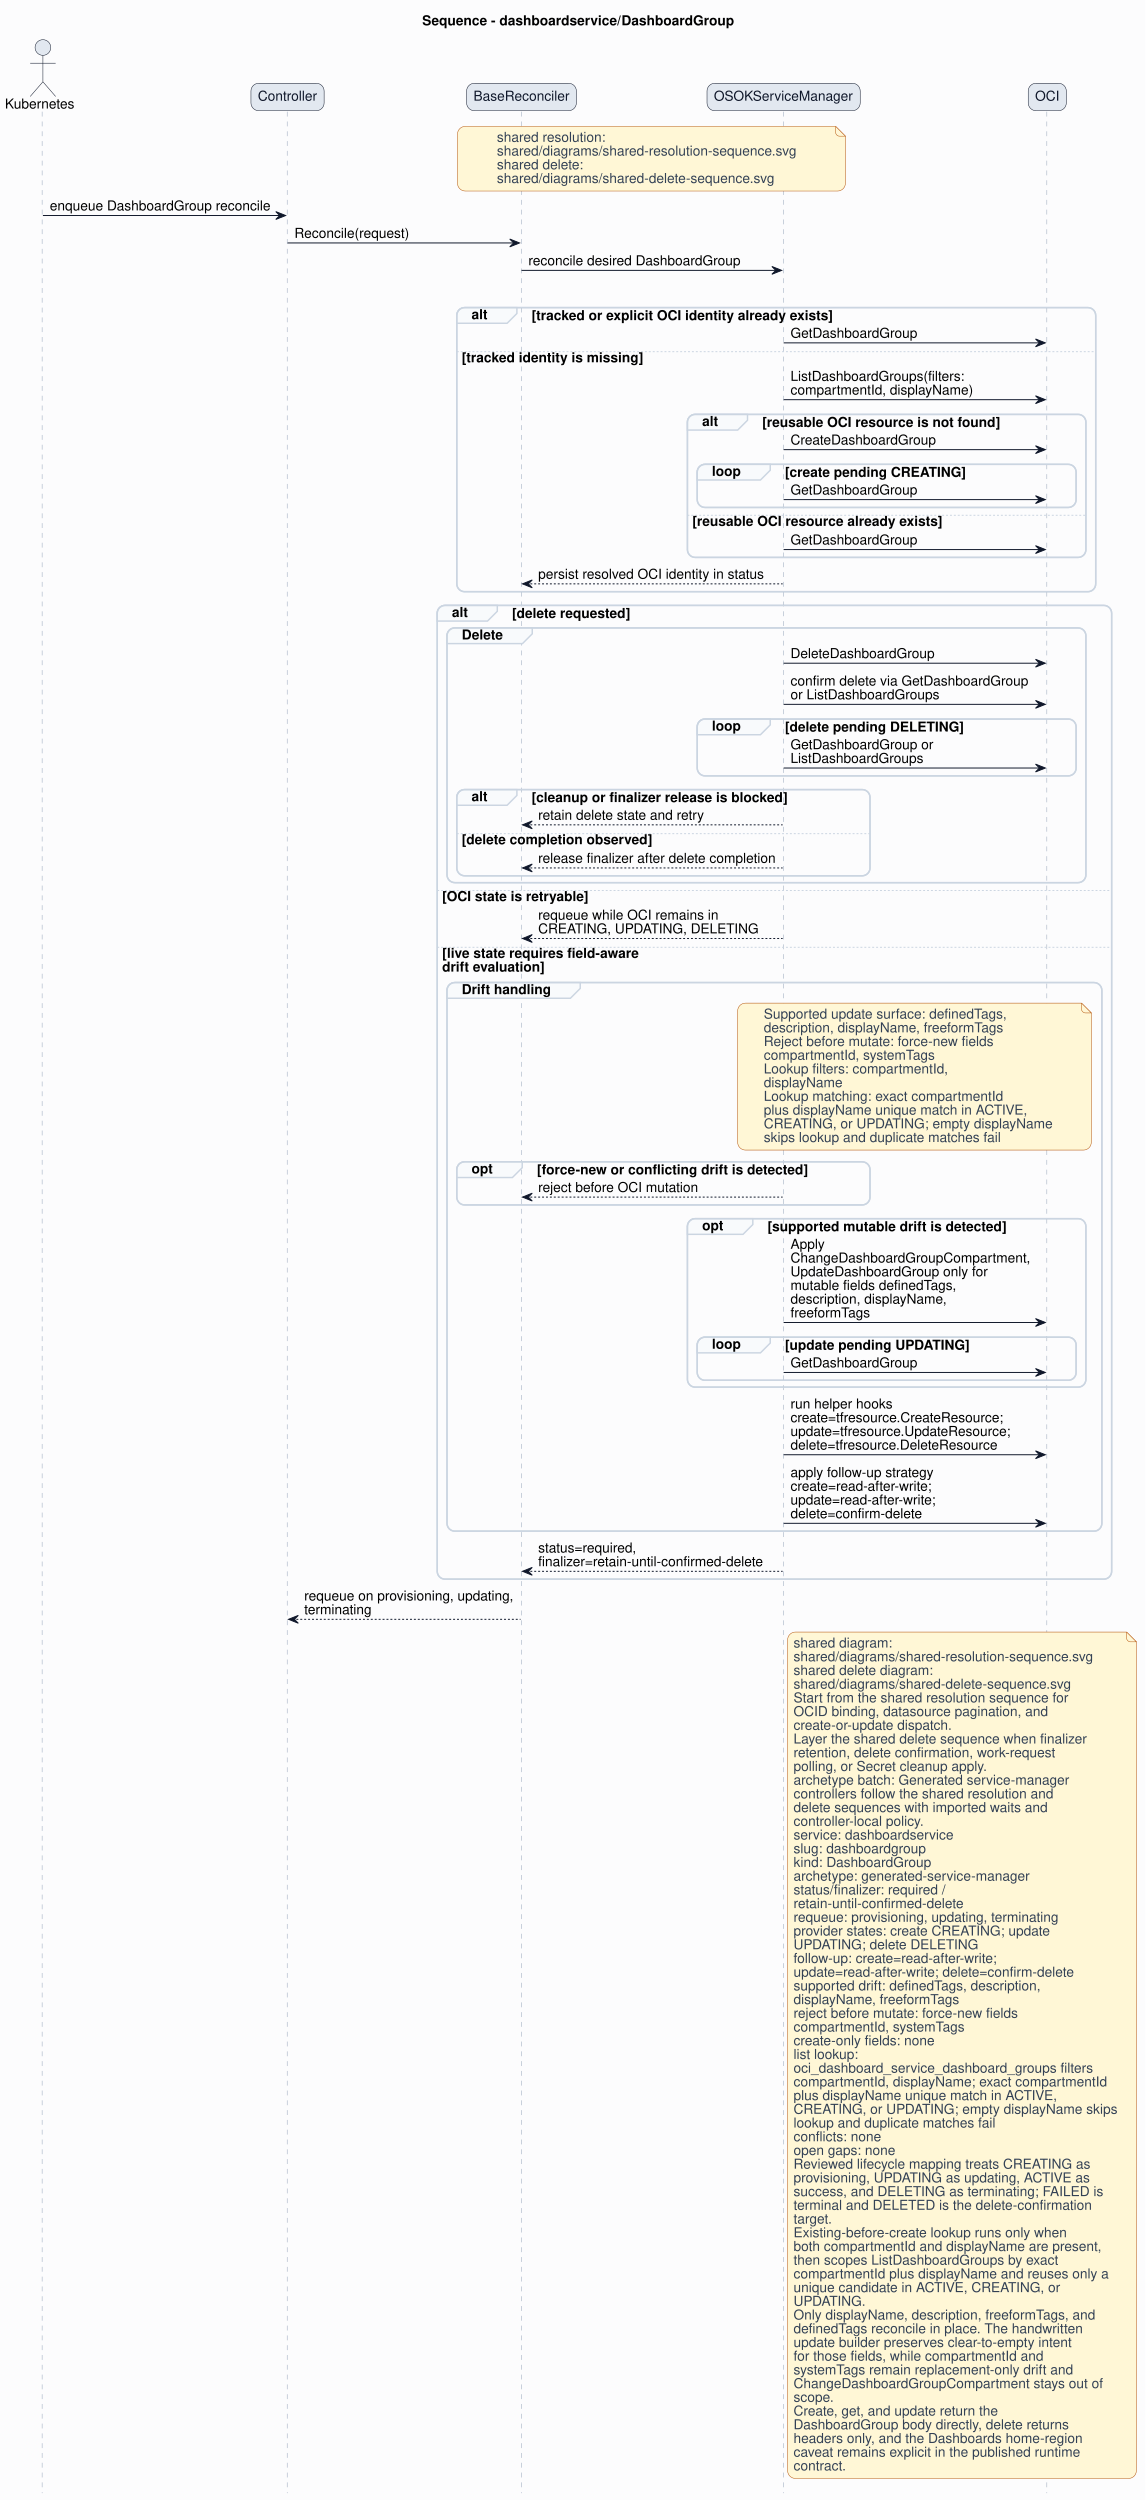
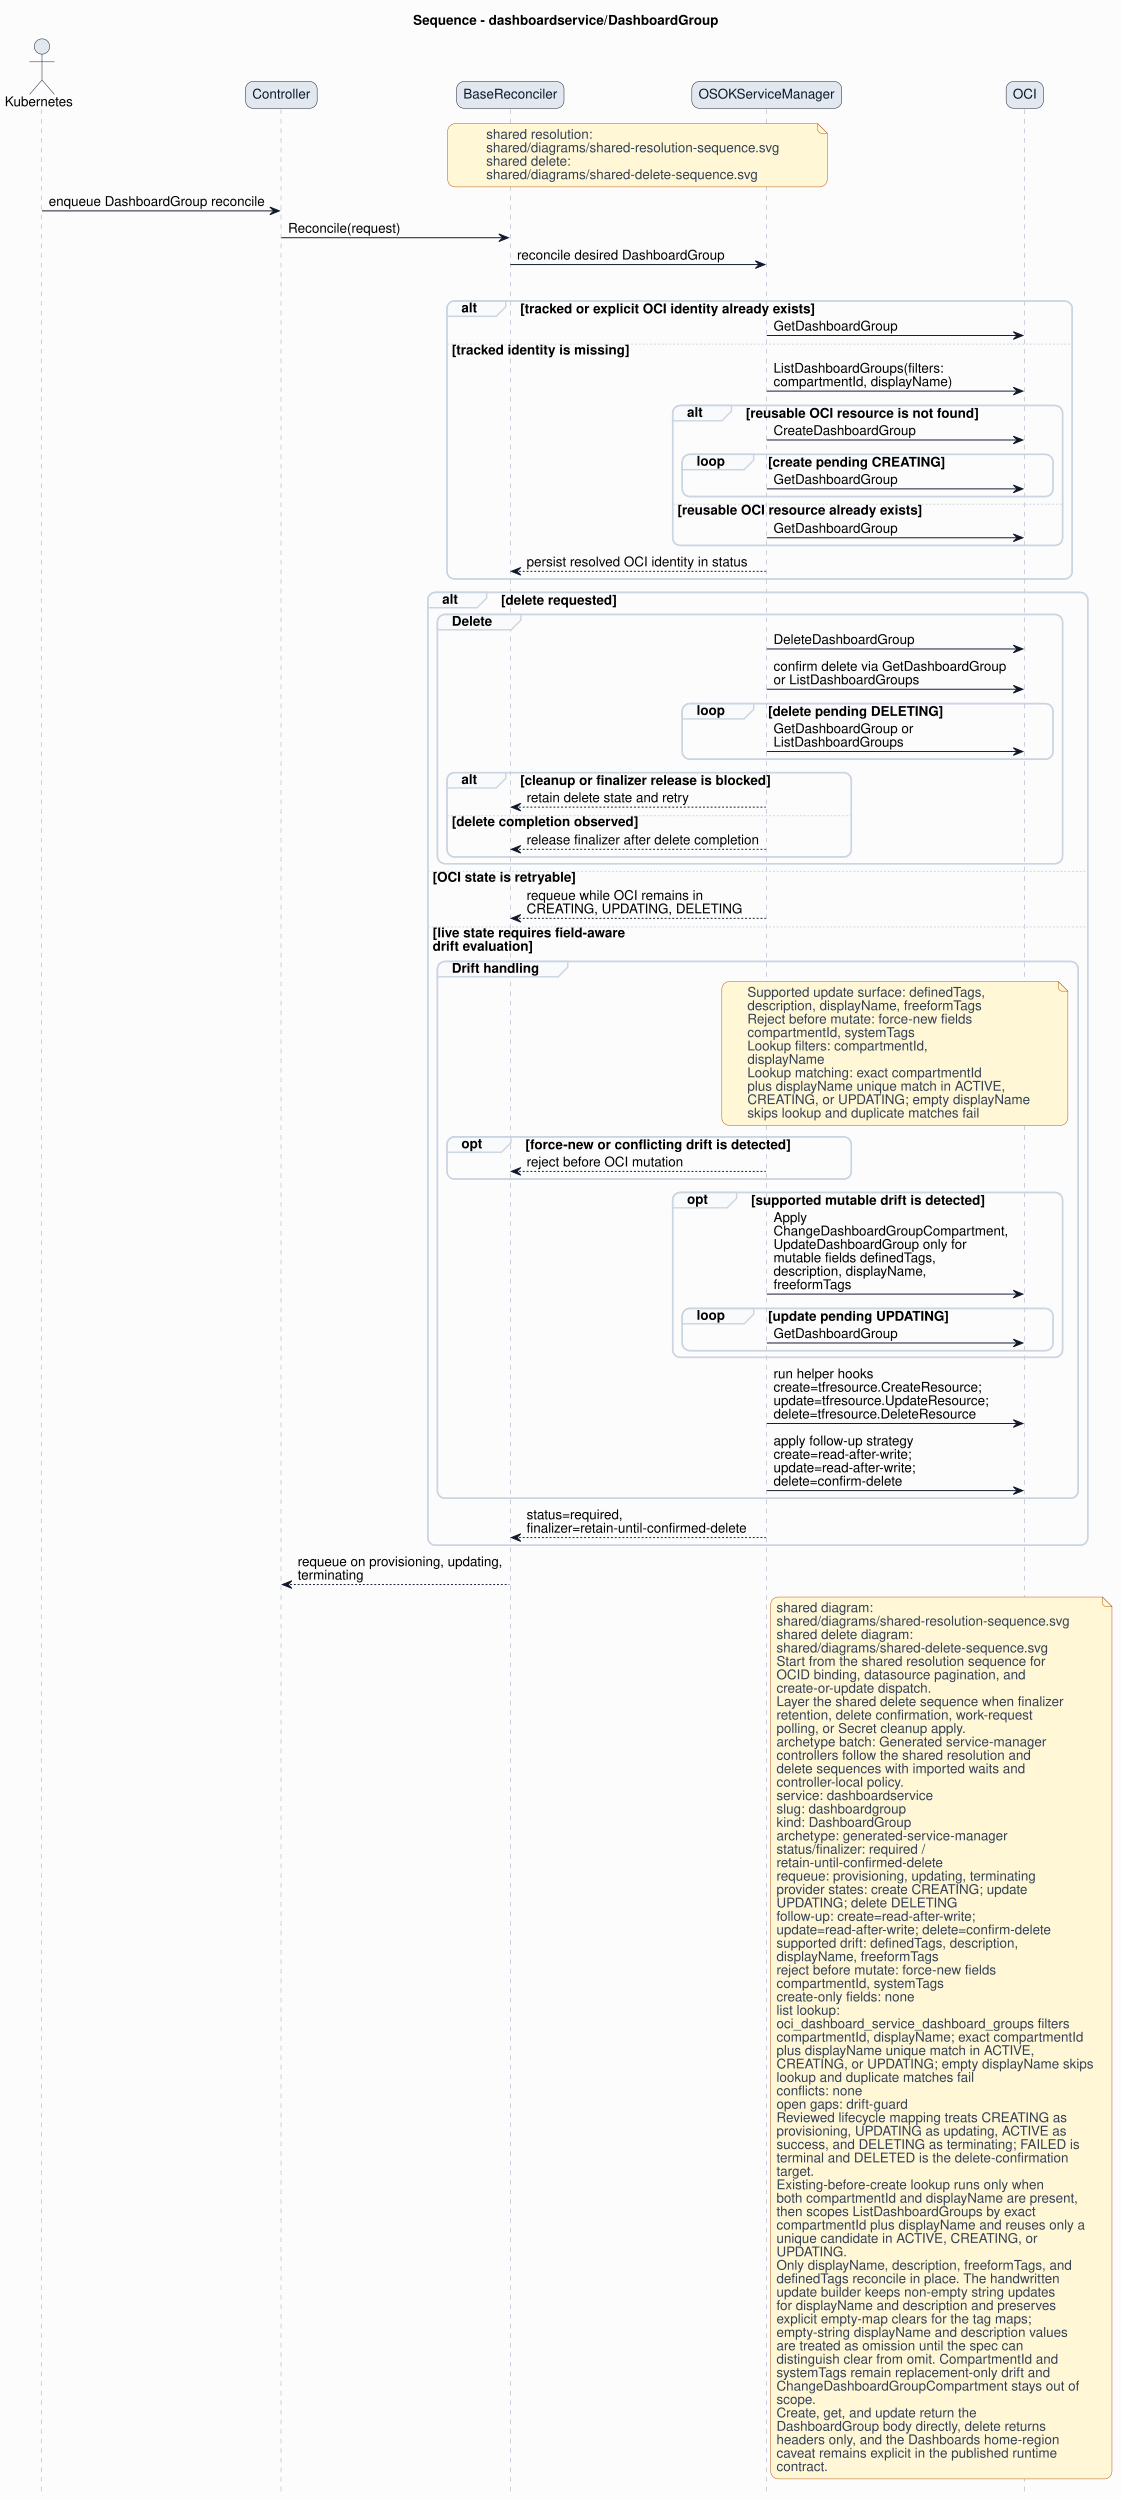
- <svg xmlns="http://www.w3.org/2000/svg" contentStyleType="text/css" data-diagram-type="SEQUENCE" height="2552px" preserveAspectRatio="none" style="width:1169px;height:2552px;background:#FCFCFD;" version="1.1" viewBox="0 0 1169 2552" width="1169px" zoomAndPan="magnify">
+ <svg xmlns="http://www.w3.org/2000/svg" contentStyleType="text/css" data-diagram-type="SEQUENCE" height="2608px" preserveAspectRatio="none" style="width:1169px;height:2608px;background:#FCFCFD;" version="1.1" viewBox="0 0 1169 2608" width="1169px" zoomAndPan="magnify">
  <defs />
  <g>
-     <rect fill="#FCFCFD" height="2552" style="stroke:none;stroke-width:1;" width="1169" x="0" y="0" />
+     <rect fill="#FCFCFD" height="2608" style="stroke:none;stroke-width:1;" width="1169" x="0" y="0" />
    <text fill="#000000" font-family="Helvetica" font-size="14" font-weight="bold" lengthAdjust="spacing" textLength="317.42" x="430.938" y="25.78">Sequence - dashboardservice/DashboardGroup</text>
    <rect fill="none" height="290" rx="8" ry="8" style="stroke:#CBD5E1;stroke-width:1.5;" width="652.184" x="466.315" y="314" />
    <rect fill="none" height="146" rx="8" ry="8" style="stroke:#CBD5E1;stroke-width:1.5;" width="406.778" x="701.72" y="423" />
    <rect fill="none" height="44" rx="8" ry="8" style="stroke:#CBD5E1;stroke-width:1.5;" width="386.778" x="711.72" y="474" />
    <rect fill="none" height="994" rx="8" ry="8" style="stroke:#CBD5E1;stroke-width:1.5;" width="688.463" x="446.315" y="618" />
    <rect fill="none" height="260" rx="8" ry="8" style="stroke:#CBD5E1;stroke-width:1.5;" width="652.184" x="456.315" y="641" />
    <rect fill="none" height="58" rx="8" ry="8" style="stroke:#CBD5E1;stroke-width:1.5;" width="386.778" x="711.72" y="734" />
    <rect fill="none" height="88" rx="8" ry="8" style="stroke:#CBD5E1;stroke-width:1.5;" width="421.798" x="466.315" y="806" />
    <rect fill="none" height="560" rx="8" ry="8" style="stroke:#CBD5E1;stroke-width:1.5;" width="668.463" x="456.315" y="1003" />
    <rect fill="none" height="44" rx="8" ry="8" style="stroke:#CBD5E1;stroke-width:1.5;" width="421.798" x="466.315" y="1186" />
    <rect fill="none" height="172" rx="8" ry="8" style="stroke:#CBD5E1;stroke-width:1.5;" width="406.778" x="701.72" y="1244" />
    <rect fill="none" height="44" rx="8" ry="8" style="stroke:#CBD5E1;stroke-width:1.5;" width="386.778" x="711.72" y="1365" />
    <g class="participant-lifeline" data-entity-uid="part1" data-qualified-name="Kubernetes" id="part1-lifeline">
      <g>
-         <rect fill="#000000" fill-opacity="0" height="2431" width="8" x="39.803" y="114" />
-         <line style="stroke:#94A3B8;stroke-width:0.5;stroke-dasharray:5,5;" x1="43" x2="43" y1="114" y2="2545" />
+         <rect fill="#000000" fill-opacity="0" height="2487" width="8" x="39.803" y="114" />
+         <line style="stroke:#94A3B8;stroke-width:0.5;stroke-dasharray:5,5;" x1="43" x2="43" y1="114" y2="2601" />
      </g>
    </g>
    <g class="participant-lifeline" data-entity-uid="part2" data-qualified-name="Controller" id="part2-lifeline">
      <g>
-         <rect fill="#000000" fill-opacity="0" height="2431" width="8" x="289.512" y="114" />
-         <line style="stroke:#94A3B8;stroke-width:0.5;stroke-dasharray:5,5;" x1="293.168" x2="293.168" y1="114" y2="2545" />
+         <rect fill="#000000" fill-opacity="0" height="2487" width="8" x="289.512" y="114" />
+         <line style="stroke:#94A3B8;stroke-width:0.5;stroke-dasharray:5,5;" x1="293.168" x2="293.168" y1="114" y2="2601" />
      </g>
    </g>
    <g class="participant-lifeline" data-entity-uid="part3" data-qualified-name="BaseReconciler" id="part3-lifeline">
      <g>
-         <rect fill="#000000" fill-opacity="0" height="2431" width="8" x="528.338" y="114" />
-         <line style="stroke:#94A3B8;stroke-width:0.5;stroke-dasharray:5,5;" x1="532.314" x2="532.314" y1="114" y2="2545" />
+         <rect fill="#000000" fill-opacity="0" height="2487" width="8" x="528.338" y="114" />
+         <line style="stroke:#94A3B8;stroke-width:0.5;stroke-dasharray:5,5;" x1="532.314" x2="532.314" y1="114" y2="2601" />
      </g>
    </g>
    <g class="participant-lifeline" data-entity-uid="part4" data-qualified-name="ServiceManager" id="part4-lifeline">
      <g>
-         <rect fill="#000000" fill-opacity="0" height="2431" width="8" x="795.917" y="114" />
-         <line style="stroke:#94A3B8;stroke-width:0.5;stroke-dasharray:5,5;" x1="799.72" x2="799.72" y1="114" y2="2545" />
+         <rect fill="#000000" fill-opacity="0" height="2487" width="8" x="795.917" y="114" />
+         <line style="stroke:#94A3B8;stroke-width:0.5;stroke-dasharray:5,5;" x1="799.72" x2="799.72" y1="114" y2="2601" />
      </g>
    </g>
    <g class="participant-lifeline" data-entity-uid="part5" data-qualified-name="OCI" id="part5-lifeline">
      <g>
-         <rect fill="#000000" fill-opacity="0" height="2431" width="8" x="1065.053" y="114" />
-         <line style="stroke:#94A3B8;stroke-width:0.5;stroke-dasharray:5,5;" x1="1068.608" x2="1068.608" y1="114" y2="2545" />
+         <rect fill="#000000" fill-opacity="0" height="2487" width="8" x="1065.053" y="114" />
+         <line style="stroke:#94A3B8;stroke-width:0.5;stroke-dasharray:5,5;" x1="1068.608" x2="1068.608" y1="114" y2="2601" />
      </g>
    </g>
    <g class="participant participant-head" data-entity-uid="part1" data-qualified-name="Kubernetes" id="part1-head">
      <text fill="#000000" font-family="Helvetica" font-size="14" lengthAdjust="spacing" textLength="71.606" x="5" y="110.78">Kubernetes</text>
      <ellipse cx="43.803" cy="48.5" fill="#E2E8F0" rx="8" ry="8" style="stroke:#0F172A;stroke-width:0.5;" />
      <path d="M43.803,56.5 L43.803,83.5 M30.803,64.5 L56.803,64.5 M43.803,83.5 L30.803,98.5 M43.803,83.5 L56.803,98.5" fill="none" style="stroke:#0F172A;stroke-width:0.5;" />
    </g>
    <g class="participant participant-head" data-entity-uid="part2" data-qualified-name="Controller" id="part2-head">
      <rect fill="#E2E8F0" height="28" rx="8" ry="8" style="stroke:#0F172A;stroke-width:0.5;" width="74.689" x="256.168" y="85" />
      <text fill="#0F172A" font-family="Helvetica" font-size="14" lengthAdjust="spacing" textLength="60.69" x="263.168" y="102.78">Controller</text>
    </g>
    <g class="participant participant-head" data-entity-uid="part3" data-qualified-name="BaseReconciler" id="part3-head">
      <rect fill="#E2E8F0" height="28" rx="8" ry="8" style="stroke:#0F172A;stroke-width:0.5;" width="112.048" x="476.315" y="85" />
      <text fill="#0F172A" font-family="Helvetica" font-size="14" lengthAdjust="spacing" textLength="98.048" x="483.315" y="102.78">BaseReconciler</text>
    </g>
    <g class="participant participant-head" data-entity-uid="part4" data-qualified-name="ServiceManager" id="part4-head">
      <rect fill="#E2E8F0" height="28" rx="8" ry="8" style="stroke:#0F172A;stroke-width:0.5;" width="156.393" x="721.72" y="85" />
      <text fill="#0F172A" font-family="Helvetica" font-size="14" lengthAdjust="spacing" textLength="142.393" x="728.72" y="102.78">OSOKServiceManager</text>
    </g>
    <g class="participant participant-head" data-entity-uid="part5" data-qualified-name="OCI" id="part5-head">
      <rect fill="#E2E8F0" height="28" rx="8" ry="8" style="stroke:#0F172A;stroke-width:0.5;" width="38.89" x="1049.608" y="85" />
      <text fill="#0F172A" font-family="Helvetica" font-size="14" lengthAdjust="spacing" textLength="24.89" x="1056.608" y="102.78">OCI</text>
    </g>
    <path d="M467,137 L467,187 A8,8 0 0 0 475,195 L855,195 A8,8 0 0 0 863,187 L863,139 L853,129 L475,129 A8,8 0 0 0 467,137" fill="#FFF7D6" style="stroke:#B45309;stroke-width:0.5;" />
    <path d="M853,129 L853,135 A4,4 0 0 0 857,139 L863,139 L853,129" fill="#FFF7D6" style="stroke:#B45309;stroke-width:0.5;" />
    <text fill="#334155" font-family="Helvetica" font-size="14" lengthAdjust="spacing" textLength="111.289" x="507.203" y="144.78">shared resolution:</text>
    <text fill="#334155" font-family="Helvetica" font-size="14" lengthAdjust="spacing" textLength="307.392" x="507.203" y="158.78">shared/diagrams/shared-resolution-sequence.svg</text>
    <text fill="#334155" font-family="Helvetica" font-size="14" lengthAdjust="spacing" textLength="88.731" x="507.203" y="172.78">shared delete:</text>
    <text fill="#334155" font-family="Helvetica" font-size="14" lengthAdjust="spacing" textLength="284.833" x="507.203" y="186.78">shared/diagrams/shared-delete-sequence.svg</text>
    <g class="message" data-entity-1="part1" data-entity-2="part2" id="msg1">
      <polygon fill="#0F172A" points="281.512,216,291.512,220,281.512,224,285.512,220" style="stroke:#0F172A;stroke-width:1;" />
      <line style="stroke:#0F172A;stroke-width:1;" x1="43.803" x2="287.512" y1="220" y2="220" />
      <text fill="#000000" font-family="Helvetica" font-size="14" lengthAdjust="spacing" textLength="225.709" x="50.803" y="214.78">enqueue DashboardGroup reconcile</text>
    </g>
    <g class="message" data-entity-1="part2" data-entity-2="part3" id="msg2">
      <polygon fill="#0F172A" points="520.338,244,530.338,248,520.338,252,524.338,248" style="stroke:#0F172A;stroke-width:1;" />
      <line style="stroke:#0F172A;stroke-width:1;" x1="293.512" x2="526.338" y1="248" y2="248" />
      <text fill="#000000" font-family="Helvetica" font-size="14" lengthAdjust="spacing" textLength="117.496" x="300.512" y="242.78">Reconcile(request)</text>
    </g>
    <g class="message" data-entity-1="part3" data-entity-2="part4" id="msg3">
      <polygon fill="#0F172A" points="787.917,272,797.917,276,787.917,280,791.917,276" style="stroke:#0F172A;stroke-width:1;" />
      <line style="stroke:#0F172A;stroke-width:1;" x1="532.338" x2="793.917" y1="276" y2="276" />
      <text fill="#000000" font-family="Helvetica" font-size="14" lengthAdjust="spacing" textLength="217.123" x="539.338" y="270.78">reconcile desired DashboardGroup</text>
    </g>
    <path d="M474.315,314 L527.652,314 L527.652,320 L517.652,330 L466.315,330 L466.315,322 A8,8 0 0 1 474.315,314" fill="#F8FAFC" style="stroke:#CBD5E1;stroke-width:1.5;" />
    <rect fill="none" height="290" rx="8" ry="8" style="stroke:#CBD5E1;stroke-width:1.5;" width="652.184" x="466.315" y="314" />
    <text fill="#000000" font-family="Helvetica" font-size="14" font-weight="bold" lengthAdjust="spacing" textLength="16.338" x="481.315" y="325.78">alt</text>
    <text fill="#000000" font-family="Helvetica" font-size="14" font-weight="bold" lengthAdjust="spacing" textLength="308.109" x="542.652" y="326.78">[tracked or explicit OCI identity already exists]</text>
    <g class="message" data-entity-1="part4" data-entity-2="part5" id="msg4">
      <polygon fill="#0F172A" points="1057.053,346,1067.053,350,1057.053,354,1061.053,350" style="stroke:#0F172A;stroke-width:1;" />
      <line style="stroke:#0F172A;stroke-width:1;" x1="799.917" x2="1063.053" y1="350" y2="350" />
      <text fill="#000000" font-family="Helvetica" font-size="14" lengthAdjust="spacing" textLength="129.965" x="806.917" y="344.78">GetDashboardGroup</text>
    </g>
    <line style="stroke:#CBD5E1;stroke-width:1;stroke-dasharray:2,2;" x1="466.315" x2="1118.498" y1="359" y2="359" />
    <text fill="#000000" font-family="Helvetica" font-size="14" font-weight="bold" lengthAdjust="spacing" textLength="185.158" x="471.315" y="369.78">[tracked identity is missing]</text>
    <g class="message" data-entity-1="part4" data-entity-2="part5" id="msg5">
      <polygon fill="#0F172A" points="1057.053,404,1067.053,408,1057.053,412,1061.053,408" style="stroke:#0F172A;stroke-width:1;" />
      <line style="stroke:#0F172A;stroke-width:1;" x1="799.917" x2="1063.053" y1="408" y2="408" />
      <text fill="#000000" font-family="Helvetica" font-size="14" lengthAdjust="spacing" textLength="178.185" x="806.917" y="388.78">ListDashboardGroups(filters:</text>
      <text fill="#000000" font-family="Helvetica" font-size="14" lengthAdjust="spacing" textLength="186.737" x="806.917" y="402.78">compartmentId, displayName)</text>
    </g>
    <path d="M709.72,423 L763.058,423 L763.058,429 L753.058,439 L701.72,439 L701.72,431 A8,8 0 0 1 709.72,423" fill="#F8FAFC" style="stroke:#CBD5E1;stroke-width:1.5;" />
    <rect fill="none" height="146" rx="8" ry="8" style="stroke:#CBD5E1;stroke-width:1.5;" width="406.778" x="701.72" y="423" />
    <text fill="#000000" font-family="Helvetica" font-size="14" font-weight="bold" lengthAdjust="spacing" textLength="16.338" x="716.72" y="434.78">alt</text>
    <text fill="#000000" font-family="Helvetica" font-size="14" font-weight="bold" lengthAdjust="spacing" textLength="242.703" x="778.058" y="435.78">[reusable OCI resource is not found]</text>
    <g class="message" data-entity-1="part4" data-entity-2="part5" id="msg6">
      <polygon fill="#0F172A" points="1057.053,455,1067.053,459,1057.053,463,1061.053,459" style="stroke:#0F172A;stroke-width:1;" />
      <line style="stroke:#0F172A;stroke-width:1;" x1="799.917" x2="1063.053" y1="459" y2="459" />
      <text fill="#000000" font-family="Helvetica" font-size="14" lengthAdjust="spacing" textLength="149.42" x="806.917" y="453.78">CreateDashboardGroup</text>
    </g>
    <path d="M719.72,474 L786.265,474 L786.265,480 L776.265,490 L711.72,490 L711.72,482 A8,8 0 0 1 719.72,474" fill="#F8FAFC" style="stroke:#CBD5E1;stroke-width:1.5;" />
    <rect fill="none" height="44" rx="8" ry="8" style="stroke:#CBD5E1;stroke-width:1.5;" width="386.778" x="711.72" y="474" />
    <text fill="#000000" font-family="Helvetica" font-size="14" font-weight="bold" lengthAdjust="spacing" textLength="29.545" x="726.72" y="485.78">loop</text>
    <text fill="#000000" font-family="Helvetica" font-size="14" font-weight="bold" lengthAdjust="spacing" textLength="185.903" x="801.265" y="486.78">[create pending CREATING]</text>
    <g class="message" data-entity-1="part4" data-entity-2="part5" id="msg7">
      <polygon fill="#0F172A" points="1057.053,506,1067.053,510,1057.053,514,1061.053,510" style="stroke:#0F172A;stroke-width:1;" />
      <line style="stroke:#0F172A;stroke-width:1;" x1="799.917" x2="1063.053" y1="510" y2="510" />
      <text fill="#000000" font-family="Helvetica" font-size="14" lengthAdjust="spacing" textLength="129.965" x="806.917" y="504.78">GetDashboardGroup</text>
    </g>
    <line style="stroke:#CBD5E1;stroke-width:1;stroke-dasharray:2,2;" x1="701.72" x2="1108.498" y1="526" y2="526" />
    <text fill="#000000" font-family="Helvetica" font-size="14" font-weight="bold" lengthAdjust="spacing" textLength="255.233" x="706.72" y="536.78">[reusable OCI resource already exists]</text>
    <g class="message" data-entity-1="part4" data-entity-2="part5" id="msg8">
      <polygon fill="#0F172A" points="1057.053,557,1067.053,561,1057.053,565,1061.053,561" style="stroke:#0F172A;stroke-width:1;" />
      <line style="stroke:#0F172A;stroke-width:1;" x1="799.917" x2="1063.053" y1="561" y2="561" />
      <text fill="#000000" font-family="Helvetica" font-size="14" lengthAdjust="spacing" textLength="129.965" x="806.917" y="555.78">GetDashboardGroup</text>
    </g>
    <g class="message" data-entity-1="part4" data-entity-2="part3" id="msg9">
      <polygon fill="#0F172A" points="543.338,592,533.338,596,543.338,600,539.338,596" style="stroke:#0F172A;stroke-width:1;" />
      <line style="stroke:#0F172A;stroke-width:1;stroke-dasharray:2,2;" x1="537.338" x2="798.917" y1="596" y2="596" />
      <text fill="#000000" font-family="Helvetica" font-size="14" lengthAdjust="spacing" textLength="231.096" x="549.338" y="590.78">persist resolved OCI identity in status</text>
    </g>
    <path d="M454.315,618 L507.652,618 L507.652,624 L497.652,634 L446.315,634 L446.315,626 A8,8 0 0 1 454.315,618" fill="#F8FAFC" style="stroke:#CBD5E1;stroke-width:1.5;" />
    <rect fill="none" height="994" rx="8" ry="8" style="stroke:#CBD5E1;stroke-width:1.5;" width="688.463" x="446.315" y="618" />
    <text fill="#000000" font-family="Helvetica" font-size="14" font-weight="bold" lengthAdjust="spacing" textLength="16.338" x="461.315" y="629.78">alt</text>
    <text fill="#000000" font-family="Helvetica" font-size="14" font-weight="bold" lengthAdjust="spacing" textLength="120.586" x="522.652" y="630.78">[delete requested]</text>
    <path d="M464.315,641 L543.335,641 L543.335,647 L533.335,657 L456.315,657 L456.315,649 A8,8 0 0 1 464.315,641" fill="#F8FAFC" style="stroke:#CBD5E1;stroke-width:1.5;" />
    <rect fill="none" height="260" rx="8" ry="8" style="stroke:#CBD5E1;stroke-width:1.5;" width="652.184" x="456.315" y="641" />
    <text fill="#000000" font-family="Helvetica" font-size="14" font-weight="bold" lengthAdjust="spacing" textLength="42.02" x="471.315" y="652.78">Delete</text>
    <g class="message" data-entity-1="part4" data-entity-2="part5" id="msg10">
      <polygon fill="#0F172A" points="1057.053,673,1067.053,677,1057.053,681,1061.053,677" style="stroke:#0F172A;stroke-width:1;" />
      <line style="stroke:#0F172A;stroke-width:1;" x1="799.917" x2="1063.053" y1="677" y2="677" />
      <text fill="#000000" font-family="Helvetica" font-size="14" lengthAdjust="spacing" textLength="147.868" x="806.917" y="671.78">DeleteDashboardGroup</text>
    </g>
    <g class="message" data-entity-1="part4" data-entity-2="part5" id="msg11">
      <polygon fill="#0F172A" points="1057.053,715,1067.053,719,1057.053,723,1061.053,719" style="stroke:#0F172A;stroke-width:1;" />
      <line style="stroke:#0F172A;stroke-width:1;" x1="799.917" x2="1063.053" y1="719" y2="719" />
      <text fill="#000000" font-family="Helvetica" font-size="14" lengthAdjust="spacing" textLength="243.571" x="806.917" y="699.78">confirm delete via GetDashboardGroup</text>
      <text fill="#000000" font-family="Helvetica" font-size="14" lengthAdjust="spacing" textLength="152.523" x="806.917" y="713.78">or ListDashboardGroups</text>
    </g>
    <path d="M719.72,734 L786.265,734 L786.265,740 L776.265,750 L711.72,750 L711.72,742 A8,8 0 0 1 719.72,734" fill="#F8FAFC" style="stroke:#CBD5E1;stroke-width:1.5;" />
    <rect fill="none" height="58" rx="8" ry="8" style="stroke:#CBD5E1;stroke-width:1.5;" width="386.778" x="711.72" y="734" />
    <text fill="#000000" font-family="Helvetica" font-size="14" font-weight="bold" lengthAdjust="spacing" textLength="29.545" x="726.72" y="745.78">loop</text>
    <text fill="#000000" font-family="Helvetica" font-size="14" font-weight="bold" lengthAdjust="spacing" textLength="182.779" x="801.265" y="746.78">[delete pending DELETING]</text>
    <g class="message" data-entity-1="part4" data-entity-2="part5" id="msg12">
      <polygon fill="#0F172A" points="1057.053,780,1067.053,784,1057.053,788,1061.053,784" style="stroke:#0F172A;stroke-width:1;" />
      <line style="stroke:#0F172A;stroke-width:1;" x1="799.917" x2="1063.053" y1="784" y2="784" />
      <text fill="#000000" font-family="Helvetica" font-size="14" lengthAdjust="spacing" textLength="146.303" x="806.917" y="764.78">GetDashboardGroup or</text>
      <text fill="#000000" font-family="Helvetica" font-size="14" lengthAdjust="spacing" textLength="136.185" x="806.917" y="778.78">ListDashboardGroups</text>
    </g>
    <path d="M474.315,806 L527.652,806 L527.652,812 L517.652,822 L466.315,822 L466.315,814 A8,8 0 0 1 474.315,806" fill="#F8FAFC" style="stroke:#CBD5E1;stroke-width:1.5;" />
    <rect fill="none" height="88" rx="8" ry="8" style="stroke:#CBD5E1;stroke-width:1.5;" width="421.798" x="466.315" y="806" />
    <text fill="#000000" font-family="Helvetica" font-size="14" font-weight="bold" lengthAdjust="spacing" textLength="16.338" x="481.315" y="817.78">alt</text>
    <text fill="#000000" font-family="Helvetica" font-size="14" font-weight="bold" lengthAdjust="spacing" textLength="261.427" x="542.652" y="818.78">[cleanup or finalizer release is blocked]</text>
    <g class="message" data-entity-1="part4" data-entity-2="part3" id="msg13">
      <polygon fill="#0F172A" points="543.338,838,533.338,842,543.338,846,539.338,842" style="stroke:#0F172A;stroke-width:1;" />
      <line style="stroke:#0F172A;stroke-width:1;stroke-dasharray:2,2;" x1="537.338" x2="798.917" y1="842" y2="842" />
      <text fill="#000000" font-family="Helvetica" font-size="14" lengthAdjust="spacing" textLength="170.434" x="549.338" y="836.78">retain delete state and retry</text>
    </g>
    <line style="stroke:#CBD5E1;stroke-width:1;stroke-dasharray:2,2;" x1="466.315" x2="888.113" y1="851" y2="851" />
    <text fill="#000000" font-family="Helvetica" font-size="14" font-weight="bold" lengthAdjust="spacing" textLength="194.482" x="471.315" y="861.78">[delete completion observed]</text>
    <g class="message" data-entity-1="part4" data-entity-2="part3" id="msg14">
      <polygon fill="#0F172A" points="543.338,882,533.338,886,543.338,890,539.338,886" style="stroke:#0F172A;stroke-width:1;" />
      <line style="stroke:#0F172A;stroke-width:1;stroke-dasharray:2,2;" x1="537.338" x2="798.917" y1="886" y2="886" />
      <text fill="#000000" font-family="Helvetica" font-size="14" lengthAdjust="spacing" textLength="243.578" x="549.338" y="880.78">release finalizer after delete completion</text>
    </g>
    <line style="stroke:#CBD5E1;stroke-width:1;stroke-dasharray:2,2;" x1="446.315" x2="1134.778" y1="909" y2="909" />
    <text fill="#000000" font-family="Helvetica" font-size="14" font-weight="bold" lengthAdjust="spacing" textLength="149.386" x="451.315" y="919.78">[OCI state is retryable]</text>
    <g class="message" data-entity-1="part4" data-entity-2="part3" id="msg15">
      <polygon fill="#0F172A" points="543.338,954,533.338,958,543.338,962,539.338,958" style="stroke:#0F172A;stroke-width:1;" />
      <line style="stroke:#0F172A;stroke-width:1;stroke-dasharray:2,2;" x1="537.338" x2="798.917" y1="958" y2="958" />
      <text fill="#000000" font-family="Helvetica" font-size="14" lengthAdjust="spacing" textLength="184.42" x="549.338" y="938.78">requeue while OCI remains in</text>
      <text fill="#000000" font-family="Helvetica" font-size="14" lengthAdjust="spacing" textLength="230.248" x="549.338" y="952.78">CREATING, UPDATING, DELETING</text>
    </g>
    <line style="stroke:#CBD5E1;stroke-width:1;stroke-dasharray:2,2;" x1="446.315" x2="1134.778" y1="967" y2="967" />
    <text fill="#000000" font-family="Helvetica" font-size="14" font-weight="bold" lengthAdjust="spacing" textLength="200.751" x="451.315" y="977.78">[live state requires field-aware</text>
    <text fill="#000000" font-family="Helvetica" font-size="14" font-weight="bold" lengthAdjust="spacing" textLength="105.007" x="451.315" y="991.78">drift evaluation]</text>
    <path d="M464.315,1003 L592.301,1003 L592.301,1009 L582.301,1019 L456.315,1019 L456.315,1011 A8,8 0 0 1 464.315,1003" fill="#F8FAFC" style="stroke:#CBD5E1;stroke-width:1.5;" />
    <rect fill="none" height="560" rx="8" ry="8" style="stroke:#CBD5E1;stroke-width:1.5;" width="668.463" x="456.315" y="1003" />
    <text fill="#000000" font-family="Helvetica" font-size="14" font-weight="bold" lengthAdjust="spacing" textLength="90.986" x="471.315" y="1014.78">Drift handling</text>
    <path d="M753,1032 L753,1166 A8,8 0 0 0 761,1174 L1106,1174 A8,8 0 0 0 1114,1166 L1114,1034 L1104,1024 L761,1024 A8,8 0 0 0 753,1032" fill="#FFF7D6" style="stroke:#B45309;stroke-width:0.5;" />
    <path d="M1104,1024 L1104,1030 A4,4 0 0 0 1108,1034 L1114,1034 L1104,1024" fill="#FFF7D6" style="stroke:#B45309;stroke-width:0.5;" />
    <text fill="#334155" font-family="Helvetica" font-size="14" lengthAdjust="spacing" textLength="249.84" x="779.634" y="1039.78">Supported update surface: definedTags,</text>
    <text fill="#334155" font-family="Helvetica" font-size="14" lengthAdjust="spacing" textLength="247.434" x="779.634" y="1053.78">description, displayName, freeformTags</text>
    <text fill="#334155" font-family="Helvetica" font-size="14" lengthAdjust="spacing" textLength="235.778" x="779.634" y="1067.78">Reject before mutate: force-new fields</text>
    <text fill="#334155" font-family="Helvetica" font-size="14" lengthAdjust="spacing" textLength="176.613" x="779.634" y="1081.78">compartmentId, systemTags</text>
    <text fill="#334155" font-family="Helvetica" font-size="14" lengthAdjust="spacing" textLength="188.31" x="779.634" y="1095.78">Lookup filters: compartmentId,</text>
    <text fill="#334155" font-family="Helvetica" font-size="14" lengthAdjust="spacing" textLength="80.924" x="779.634" y="1109.78">displayName</text>
    <text fill="#334155" font-family="Helvetica" font-size="14" lengthAdjust="spacing" textLength="245.13" x="779.634" y="1123.78">Lookup matching: exact compartmentId</text>
    <text fill="#334155" font-family="Helvetica" font-size="14" lengthAdjust="spacing" textLength="271.571" x="779.634" y="1137.78">plus displayName unique match in ACTIVE,</text>
    <text fill="#334155" font-family="Helvetica" font-size="14" lengthAdjust="spacing" textLength="299.51" x="779.634" y="1151.78">CREATING, or UPDATING; empty displayName</text>
    <text fill="#334155" font-family="Helvetica" font-size="14" lengthAdjust="spacing" textLength="242.806" x="779.634" y="1165.78">skips lookup and duplicate matches fail</text>
    <path d="M474.315,1186 L533.08,1186 L533.08,1192 L523.08,1202 L466.315,1202 L466.315,1194 A8,8 0 0 1 474.315,1186" fill="#F8FAFC" style="stroke:#CBD5E1;stroke-width:1.5;" />
    <rect fill="none" height="44" rx="8" ry="8" style="stroke:#CBD5E1;stroke-width:1.5;" width="421.798" x="466.315" y="1186" />
    <text fill="#000000" font-family="Helvetica" font-size="14" font-weight="bold" lengthAdjust="spacing" textLength="21.766" x="481.315" y="1197.78">opt</text>
    <text fill="#000000" font-family="Helvetica" font-size="14" font-weight="bold" lengthAdjust="spacing" textLength="276.131" x="548.08" y="1198.78">[force-new or conflicting drift is detected]</text>
    <g class="message" data-entity-1="part4" data-entity-2="part3" id="msg16">
      <polygon fill="#0F172A" points="543.338,1218,533.338,1222,543.338,1226,539.338,1222" style="stroke:#0F172A;stroke-width:1;" />
      <line style="stroke:#0F172A;stroke-width:1;stroke-dasharray:2,2;" x1="537.338" x2="798.917" y1="1222" y2="1222" />
      <text fill="#000000" font-family="Helvetica" font-size="14" lengthAdjust="spacing" textLength="164.185" x="549.338" y="1216.78">reject before OCI mutation</text>
    </g>
    <path d="M709.72,1244 L768.486,1244 L768.486,1250 L758.486,1260 L701.72,1260 L701.72,1252 A8,8 0 0 1 709.72,1244" fill="#F8FAFC" style="stroke:#CBD5E1;stroke-width:1.5;" />
    <rect fill="none" height="172" rx="8" ry="8" style="stroke:#CBD5E1;stroke-width:1.5;" width="406.778" x="701.72" y="1244" />
    <text fill="#000000" font-family="Helvetica" font-size="14" font-weight="bold" lengthAdjust="spacing" textLength="21.766" x="716.72" y="1255.78">opt</text>
    <text fill="#000000" font-family="Helvetica" font-size="14" font-weight="bold" lengthAdjust="spacing" textLength="243.462" x="783.486" y="1256.78">[supported mutable drift is detected]</text>
    <g class="message" data-entity-1="part4" data-entity-2="part5" id="msg17">
      <polygon fill="#0F172A" points="1057.053,1346,1067.053,1350,1057.053,1354,1061.053,1350" style="stroke:#0F172A;stroke-width:1;" />
      <line style="stroke:#0F172A;stroke-width:1;" x1="799.917" x2="1063.053" y1="1350" y2="1350" />
      <text fill="#000000" font-family="Helvetica" font-size="14" lengthAdjust="spacing" textLength="35.02" x="806.917" y="1274.78">Apply</text>
      <text fill="#000000" font-family="Helvetica" font-size="14" lengthAdjust="spacing" textLength="245.137" x="806.917" y="1288.78">ChangeDashboardGroupCompartment,</text>
      <text fill="#000000" font-family="Helvetica" font-size="14" lengthAdjust="spacing" textLength="202.344" x="806.917" y="1302.78">UpdateDashboardGroup only for</text>
      <text fill="#000000" font-family="Helvetica" font-size="14" lengthAdjust="spacing" textLength="171.213" x="806.917" y="1316.78">mutable fields definedTags,</text>
      <text fill="#000000" font-family="Helvetica" font-size="14" lengthAdjust="spacing" textLength="160.296" x="806.917" y="1330.78">description, displayName,</text>
      <text fill="#000000" font-family="Helvetica" font-size="14" lengthAdjust="spacing" textLength="83.248" x="806.917" y="1344.78">freeformTags</text>
    </g>
    <path d="M719.72,1365 L786.265,1365 L786.265,1371 L776.265,1381 L711.72,1381 L711.72,1373 A8,8 0 0 1 719.72,1365" fill="#F8FAFC" style="stroke:#CBD5E1;stroke-width:1.5;" />
    <rect fill="none" height="44" rx="8" ry="8" style="stroke:#CBD5E1;stroke-width:1.5;" width="386.778" x="711.72" y="1365" />
    <text fill="#000000" font-family="Helvetica" font-size="14" font-weight="bold" lengthAdjust="spacing" textLength="29.545" x="726.72" y="1376.78">loop</text>
    <text fill="#000000" font-family="Helvetica" font-size="14" font-weight="bold" lengthAdjust="spacing" textLength="190.538" x="801.265" y="1377.78">[update pending UPDATING]</text>
    <g class="message" data-entity-1="part4" data-entity-2="part5" id="msg18">
      <polygon fill="#0F172A" points="1057.053,1397,1067.053,1401,1057.053,1405,1061.053,1401" style="stroke:#0F172A;stroke-width:1;" />
      <line style="stroke:#0F172A;stroke-width:1;" x1="799.917" x2="1063.053" y1="1401" y2="1401" />
      <text fill="#000000" font-family="Helvetica" font-size="14" lengthAdjust="spacing" textLength="129.965" x="806.917" y="1395.78">GetDashboardGroup</text>
    </g>
    <g class="message" data-entity-1="part4" data-entity-2="part5" id="msg19">
      <polygon fill="#0F172A" points="1057.053,1481,1067.053,1485,1057.053,1489,1061.053,1485" style="stroke:#0F172A;stroke-width:1;" />
      <line style="stroke:#0F172A;stroke-width:1;" x1="799.917" x2="1063.053" y1="1485" y2="1485" />
      <text fill="#000000" font-family="Helvetica" font-size="14" lengthAdjust="spacing" textLength="104.289" x="806.917" y="1437.78">run helper hooks</text>
      <text fill="#000000" font-family="Helvetica" font-size="14" lengthAdjust="spacing" textLength="219.051" x="806.917" y="1451.78">create=tfresource.CreateResource;</text>
      <text fill="#000000" font-family="Helvetica" font-size="14" lengthAdjust="spacing" textLength="226.085" x="806.917" y="1465.78">update=tfresource.UpdateResource;</text>
      <text fill="#000000" font-family="Helvetica" font-size="14" lengthAdjust="spacing" textLength="212.844" x="806.917" y="1479.78">delete=tfresource.DeleteResource</text>
    </g>
    <g class="message" data-entity-1="part4" data-entity-2="part5" id="msg20">
      <polygon fill="#0F172A" points="1057.053,1551,1067.053,1555,1057.053,1559,1061.053,1555" style="stroke:#0F172A;stroke-width:1;" />
      <line style="stroke:#0F172A;stroke-width:1;" x1="799.917" x2="1063.053" y1="1555" y2="1555" />
      <text fill="#000000" font-family="Helvetica" font-size="14" lengthAdjust="spacing" textLength="147.075" x="806.917" y="1507.78">apply follow-up strategy</text>
      <text fill="#000000" font-family="Helvetica" font-size="14" lengthAdjust="spacing" textLength="145.893" x="806.917" y="1521.78">create=read-after-write;</text>
      <text fill="#000000" font-family="Helvetica" font-size="14" lengthAdjust="spacing" textLength="149.803" x="806.917" y="1535.78">update=read-after-write;</text>
      <text fill="#000000" font-family="Helvetica" font-size="14" lengthAdjust="spacing" textLength="135.023" x="806.917" y="1549.78">delete=confirm-delete</text>
    </g>
    <g class="message" data-entity-1="part4" data-entity-2="part3" id="msg21">
      <polygon fill="#0F172A" points="543.338,1600,533.338,1604,543.338,1608,539.338,1604" style="stroke:#0F172A;stroke-width:1;" />
      <line style="stroke:#0F172A;stroke-width:1;stroke-dasharray:2,2;" x1="537.338" x2="798.917" y1="1604" y2="1604" />
      <text fill="#000000" font-family="Helvetica" font-size="14" lengthAdjust="spacing" textLength="100.782" x="549.338" y="1584.78">status=required,</text>
      <text fill="#000000" font-family="Helvetica" font-size="14" lengthAdjust="spacing" textLength="230.72" x="549.338" y="1598.78">finalizer=retain-until-confirmed-delete</text>
    </g>
    <g class="message" data-entity-1="part3" data-entity-2="part2" id="msg22">
      <polygon fill="#0F172A" points="304.512,1649,294.512,1653,304.512,1657,300.512,1653" style="stroke:#0F172A;stroke-width:1;" />
      <line style="stroke:#0F172A;stroke-width:1;stroke-dasharray:2,2;" x1="298.512" x2="531.338" y1="1653" y2="1653" />
      <text fill="#000000" font-family="Helvetica" font-size="14" lengthAdjust="spacing" textLength="214.826" x="310.512" y="1633.78">requeue on provisioning, updating,</text>
      <text fill="#000000" font-family="Helvetica" font-size="14" lengthAdjust="spacing" textLength="69.255" x="310.512" y="1647.78">terminating</text>
    </g>
-     <path d="M804,1674 L804,2522 A8,8 0 0 0 812,2530 L1152,2530 A8,8 0 0 0 1160,2522 L1160,1676 L1150,1666 L812,1666 A8,8 0 0 0 804,1674" fill="#FFF7D6" style="stroke:#B45309;stroke-width:0.5;" />
+     <path d="M804,1674 L804,2578 A8,8 0 0 0 812,2586 L1152,2586 A8,8 0 0 0 1160,2578 L1160,1676 L1150,1666 L812,1666 A8,8 0 0 0 804,1674" fill="#FFF7D6" style="stroke:#B45309;stroke-width:0.5;" />
    <path d="M1150,1666 L1150,1672 A4,4 0 0 0 1154,1676 L1160,1676 L1150,1666" fill="#FFF7D6" style="stroke:#B45309;stroke-width:0.5;" />
    <text fill="#334155" font-family="Helvetica" font-size="14" lengthAdjust="spacing" textLength="101.165" x="810" y="1681.78">shared diagram:</text>
    <text fill="#334155" font-family="Helvetica" font-size="14" lengthAdjust="spacing" textLength="307.392" x="810" y="1695.78">shared/diagrams/shared-resolution-sequence.svg</text>
    <text fill="#334155" font-family="Helvetica" font-size="14" lengthAdjust="spacing" textLength="143.199" x="810" y="1709.78">shared delete diagram:</text>
    <text fill="#334155" font-family="Helvetica" font-size="14" lengthAdjust="spacing" textLength="284.833" x="810" y="1723.78">shared/diagrams/shared-delete-sequence.svg</text>
    <text fill="#334155" font-family="Helvetica" font-size="14" lengthAdjust="spacing" textLength="280.93" x="810" y="1737.78">Start from the shared resolution sequence for</text>
    <text fill="#334155" font-family="Helvetica" font-size="14" lengthAdjust="spacing" textLength="260.729" x="810" y="1751.78">OCID binding, datasource pagination, and</text>
    <text fill="#334155" font-family="Helvetica" font-size="14" lengthAdjust="spacing" textLength="163.427" x="810" y="1765.78">create-or-update dispatch.</text>
    <text fill="#334155" font-family="Helvetica" font-size="14" lengthAdjust="spacing" textLength="301.198" x="810" y="1779.78">Layer the shared delete sequence when finalizer</text>
    <text fill="#334155" font-family="Helvetica" font-size="14" lengthAdjust="spacing" textLength="269.247" x="810" y="1793.78">retention, delete confirmation, work-request</text>
    <text fill="#334155" font-family="Helvetica" font-size="14" lengthAdjust="spacing" textLength="199.233" x="810" y="1807.78">polling, or Secret cleanup apply.</text>
    <text fill="#334155" font-family="Helvetica" font-size="14" lengthAdjust="spacing" textLength="281.709" x="810" y="1821.78">archetype batch: Generated service-manager</text>
    <text fill="#334155" font-family="Helvetica" font-size="14" lengthAdjust="spacing" textLength="266.15" x="810" y="1835.78">controllers follow the shared resolution and</text>
    <text fill="#334155" font-family="Helvetica" font-size="14" lengthAdjust="spacing" textLength="259.93" x="810" y="1849.78">delete sequences with imported waits and</text>
    <text fill="#334155" font-family="Helvetica" font-size="14" lengthAdjust="spacing" textLength="134.606" x="810" y="1863.78">controller-local policy.</text>
    <text fill="#334155" font-family="Helvetica" font-size="14" lengthAdjust="spacing" textLength="162.634" x="810" y="1877.78">service: dashboardservice</text>
    <text fill="#334155" font-family="Helvetica" font-size="14" lengthAdjust="spacing" textLength="135.434" x="810" y="1891.78">slug: dashboardgroup</text>
    <text fill="#334155" font-family="Helvetica" font-size="14" lengthAdjust="spacing" textLength="140.861" x="810" y="1905.78">kind: DashboardGroup</text>
    <text fill="#334155" font-family="Helvetica" font-size="14" lengthAdjust="spacing" textLength="241.24" x="810" y="1919.78">archetype: generated-service-manager</text>
    <text fill="#334155" font-family="Helvetica" font-size="14" lengthAdjust="spacing" textLength="156.406" x="810" y="1933.78">status/finalizer: required /</text>
    <text fill="#334155" font-family="Helvetica" font-size="14" lengthAdjust="spacing" textLength="174.303" x="810" y="1947.78">retain-until-confirmed-delete</text>
    <text fill="#334155" font-family="Helvetica" font-size="14" lengthAdjust="spacing" textLength="272.398" x="810" y="1961.78">requeue: provisioning, updating, terminating</text>
    <text fill="#334155" font-family="Helvetica" font-size="14" lengthAdjust="spacing" textLength="265.337" x="810" y="1975.78">provider states: create CREATING; update</text>
    <text fill="#334155" font-family="Helvetica" font-size="14" lengthAdjust="spacing" textLength="192.165" x="810" y="1989.78">UPDATING; delete DELETING</text>
    <text fill="#334155" font-family="Helvetica" font-size="14" lengthAdjust="spacing" textLength="209.699" x="810" y="2003.78">follow-up: create=read-after-write;</text>
    <text fill="#334155" font-family="Helvetica" font-size="14" lengthAdjust="spacing" textLength="288.716" x="810" y="2017.78">update=read-after-write; delete=confirm-delete</text>
    <text fill="#334155" font-family="Helvetica" font-size="14" lengthAdjust="spacing" textLength="253.702" x="810" y="2031.78">supported drift: definedTags, description,</text>
    <text fill="#334155" font-family="Helvetica" font-size="14" lengthAdjust="spacing" textLength="171.951" x="810" y="2045.78">displayName, freeformTags</text>
    <text fill="#334155" font-family="Helvetica" font-size="14" lengthAdjust="spacing" textLength="230.33" x="810" y="2059.78">reject before mutate: force-new fields</text>
    <text fill="#334155" font-family="Helvetica" font-size="14" lengthAdjust="spacing" textLength="176.613" x="810" y="2073.78">compartmentId, systemTags</text>
    <text fill="#334155" font-family="Helvetica" font-size="14" lengthAdjust="spacing" textLength="144.751" x="810" y="2087.78">create-only fields: none</text>
    <text fill="#334155" font-family="Helvetica" font-size="14" lengthAdjust="spacing" textLength="66.144" x="810" y="2101.78">list lookup:</text>
    <text fill="#334155" font-family="Helvetica" font-size="14" lengthAdjust="spacing" textLength="305.86" x="810" y="2115.78">oci_dashboard_service_dashboard_groups filters</text>
    <text fill="#334155" font-family="Helvetica" font-size="14" lengthAdjust="spacing" textLength="320.578" x="810" y="2129.78">compartmentId, displayName; exact compartmentId</text>
    <text fill="#334155" font-family="Helvetica" font-size="14" lengthAdjust="spacing" textLength="271.571" x="810" y="2143.78">plus displayName unique match in ACTIVE,</text>
    <text fill="#334155" font-family="Helvetica" font-size="14" lengthAdjust="spacing" textLength="335.296" x="810" y="2157.78">CREATING, or UPDATING; empty displayName skips</text>
    <text fill="#334155" font-family="Helvetica" font-size="14" lengthAdjust="spacing" textLength="207.019" x="810" y="2171.78">lookup and duplicate matches fail</text>
    <text fill="#334155" font-family="Helvetica" font-size="14" lengthAdjust="spacing" textLength="89.496" x="810" y="2185.78">conflicts: none</text>
-     <text fill="#334155" font-family="Helvetica" font-size="14" lengthAdjust="spacing" textLength="104.316" x="810" y="2199.78">open gaps: none</text>
+     <text fill="#334155" font-family="Helvetica" font-size="14" lengthAdjust="spacing" textLength="136.978" x="810" y="2199.78">open gaps: drift-guard</text>
    <text fill="#334155" font-family="Helvetica" font-size="14" lengthAdjust="spacing" textLength="306.558" x="810" y="2213.78">Reviewed lifecycle mapping treats CREATING as</text>
    <text fill="#334155" font-family="Helvetica" font-size="14" lengthAdjust="spacing" textLength="308.13" x="810" y="2227.78">provisioning, UPDATING as updating, ACTIVE as</text>
    <text fill="#334155" font-family="Helvetica" font-size="14" lengthAdjust="spacing" textLength="318.227" x="810" y="2241.78">success, and DELETING as terminating; FAILED is</text>
    <text fill="#334155" font-family="Helvetica" font-size="14" lengthAdjust="spacing" textLength="305.806" x="810" y="2255.78">terminal and DELETED is the delete-confirmation</text>
    <text fill="#334155" font-family="Helvetica" font-size="14" lengthAdjust="spacing" textLength="39.69" x="810" y="2269.78">target.</text>
    <text fill="#334155" font-family="Helvetica" font-size="14" lengthAdjust="spacing" textLength="280.15" x="810" y="2283.78">Existing-before-create lookup runs only when</text>
    <text fill="#334155" font-family="Helvetica" font-size="14" lengthAdjust="spacing" textLength="315.171" x="810" y="2297.78">both compartmentId and displayName are present,</text>
    <text fill="#334155" font-family="Helvetica" font-size="14" lengthAdjust="spacing" textLength="271.599" x="810" y="2311.78">then scopes ListDashboardGroups by exact</text>
    <text fill="#334155" font-family="Helvetica" font-size="14" lengthAdjust="spacing" textLength="322.164" x="810" y="2325.78">compartmentId plus displayName and reuses only a</text>
    <text fill="#334155" font-family="Helvetica" font-size="14" lengthAdjust="spacing" textLength="276.233" x="810" y="2339.78">unique candidate in ACTIVE, CREATING, or</text>
    <text fill="#334155" font-family="Helvetica" font-size="14" lengthAdjust="spacing" textLength="76.228" x="810" y="2353.78">UPDATING.</text>
    <text fill="#334155" font-family="Helvetica" font-size="14" lengthAdjust="spacing" textLength="311.247" x="810" y="2367.78">Only displayName, description, freeformTags, and</text>
    <text fill="#334155" font-family="Helvetica" font-size="14" lengthAdjust="spacing" textLength="297.288" x="810" y="2381.78">definedTags reconcile in place. The handwritten</text>
-     <text fill="#334155" font-family="Helvetica" font-size="14" lengthAdjust="spacing" textLength="285.592" x="810" y="2395.78">update builder preserves clear-to-empty intent</text>
-     <text fill="#334155" font-family="Helvetica" font-size="14" lengthAdjust="spacing" textLength="255.24" x="810" y="2409.78">for those fields, while compartmentId and</text>
-     <text fill="#334155" font-family="Helvetica" font-size="14" lengthAdjust="spacing" textLength="287.896" x="810" y="2423.78">systemTags remain replacement-only drift and</text>
-     <text fill="#334155" font-family="Helvetica" font-size="14" lengthAdjust="spacing" textLength="316.729" x="810" y="2437.78">ChangeDashboardGroupCompartment stays out of</text>
-     <text fill="#334155" font-family="Helvetica" font-size="14" lengthAdjust="spacing" textLength="41.248" x="810" y="2451.78">scope.</text>
-     <text fill="#334155" font-family="Helvetica" font-size="14" lengthAdjust="spacing" textLength="210.923" x="810" y="2465.78">Create, get, and update return the</text>
-     <text fill="#334155" font-family="Helvetica" font-size="14" lengthAdjust="spacing" textLength="283.268" x="810" y="2479.78">DashboardGroup body directly, delete returns</text>
-     <text fill="#334155" font-family="Helvetica" font-size="14" lengthAdjust="spacing" textLength="296.522" x="810" y="2493.78">headers only, and the Dashboards home-region</text>
-     <text fill="#334155" font-family="Helvetica" font-size="14" lengthAdjust="spacing" textLength="294.15" x="810" y="2507.78">caveat remains explicit in the published runtime</text>
-     <text fill="#334155" font-family="Helvetica" font-size="14" lengthAdjust="spacing" textLength="53.69" x="810" y="2521.78">contract.</text>
+     <text fill="#334155" font-family="Helvetica" font-size="14" lengthAdjust="spacing" textLength="291.853" x="810" y="2395.78">update builder keeps non-empty string updates</text>
+     <text fill="#334155" font-family="Helvetica" font-size="14" lengthAdjust="spacing" textLength="292.599" x="810" y="2409.78">for displayName and description and preserves</text>
+     <text fill="#334155" font-family="Helvetica" font-size="14" lengthAdjust="spacing" textLength="266.882" x="810" y="2423.78">explicit empty-map clears for the tag maps;</text>
+     <text fill="#334155" font-family="Helvetica" font-size="14" lengthAdjust="spacing" textLength="305.033" x="810" y="2437.78">empty-string displayName and description values</text>
+     <text fill="#334155" font-family="Helvetica" font-size="14" lengthAdjust="spacing" textLength="258.364" x="810" y="2451.78">are treated as omission until the spec can</text>
+     <text fill="#334155" font-family="Helvetica" font-size="14" lengthAdjust="spacing" textLength="294.123" x="810" y="2465.78">distinguish clear from omit. CompartmentId and</text>
+     <text fill="#334155" font-family="Helvetica" font-size="14" lengthAdjust="spacing" textLength="287.896" x="810" y="2479.78">systemTags remain replacement-only drift and</text>
+     <text fill="#334155" font-family="Helvetica" font-size="14" lengthAdjust="spacing" textLength="316.729" x="810" y="2493.78">ChangeDashboardGroupCompartment stays out of</text>
+     <text fill="#334155" font-family="Helvetica" font-size="14" lengthAdjust="spacing" textLength="41.248" x="810" y="2507.78">scope.</text>
+     <text fill="#334155" font-family="Helvetica" font-size="14" lengthAdjust="spacing" textLength="210.923" x="810" y="2521.78">Create, get, and update return the</text>
+     <text fill="#334155" font-family="Helvetica" font-size="14" lengthAdjust="spacing" textLength="283.268" x="810" y="2535.78">DashboardGroup body directly, delete returns</text>
+     <text fill="#334155" font-family="Helvetica" font-size="14" lengthAdjust="spacing" textLength="296.522" x="810" y="2549.78">headers only, and the Dashboards home-region</text>
+     <text fill="#334155" font-family="Helvetica" font-size="14" lengthAdjust="spacing" textLength="294.15" x="810" y="2563.78">caveat remains explicit in the published runtime</text>
+     <text fill="#334155" font-family="Helvetica" font-size="14" lengthAdjust="spacing" textLength="53.69" x="810" y="2577.78">contract.</text>
  </g>
</svg>
